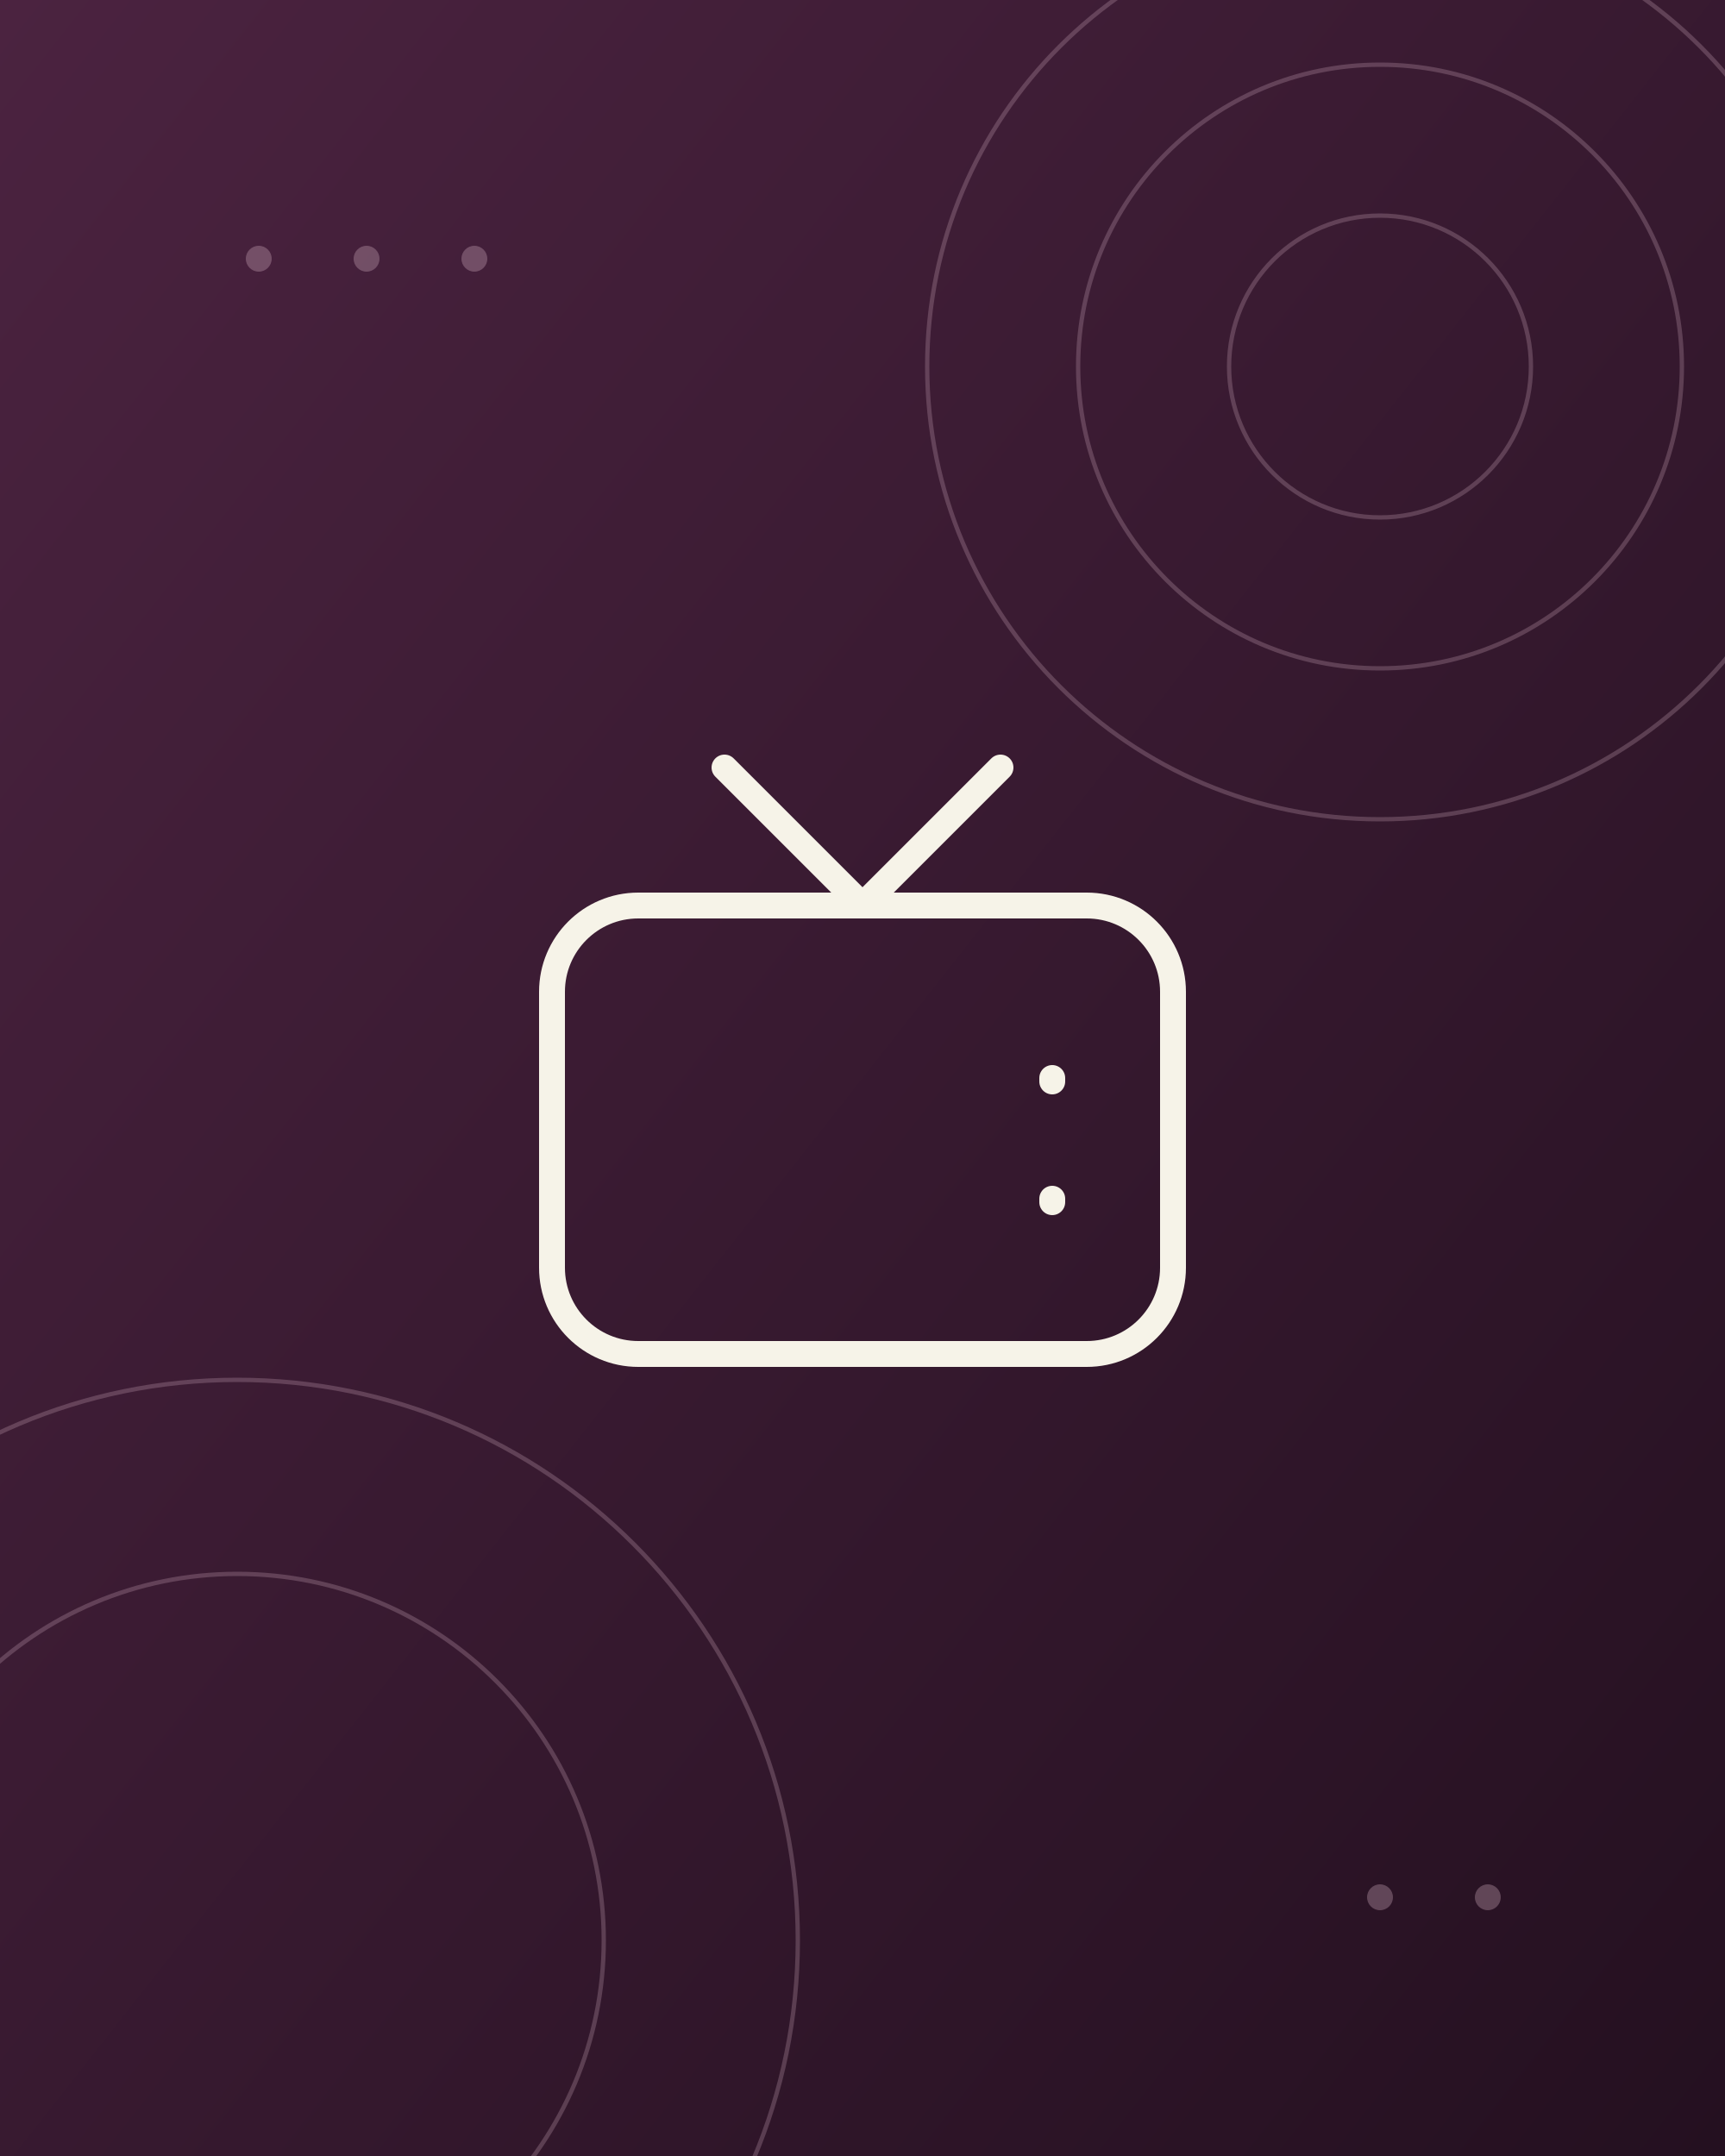
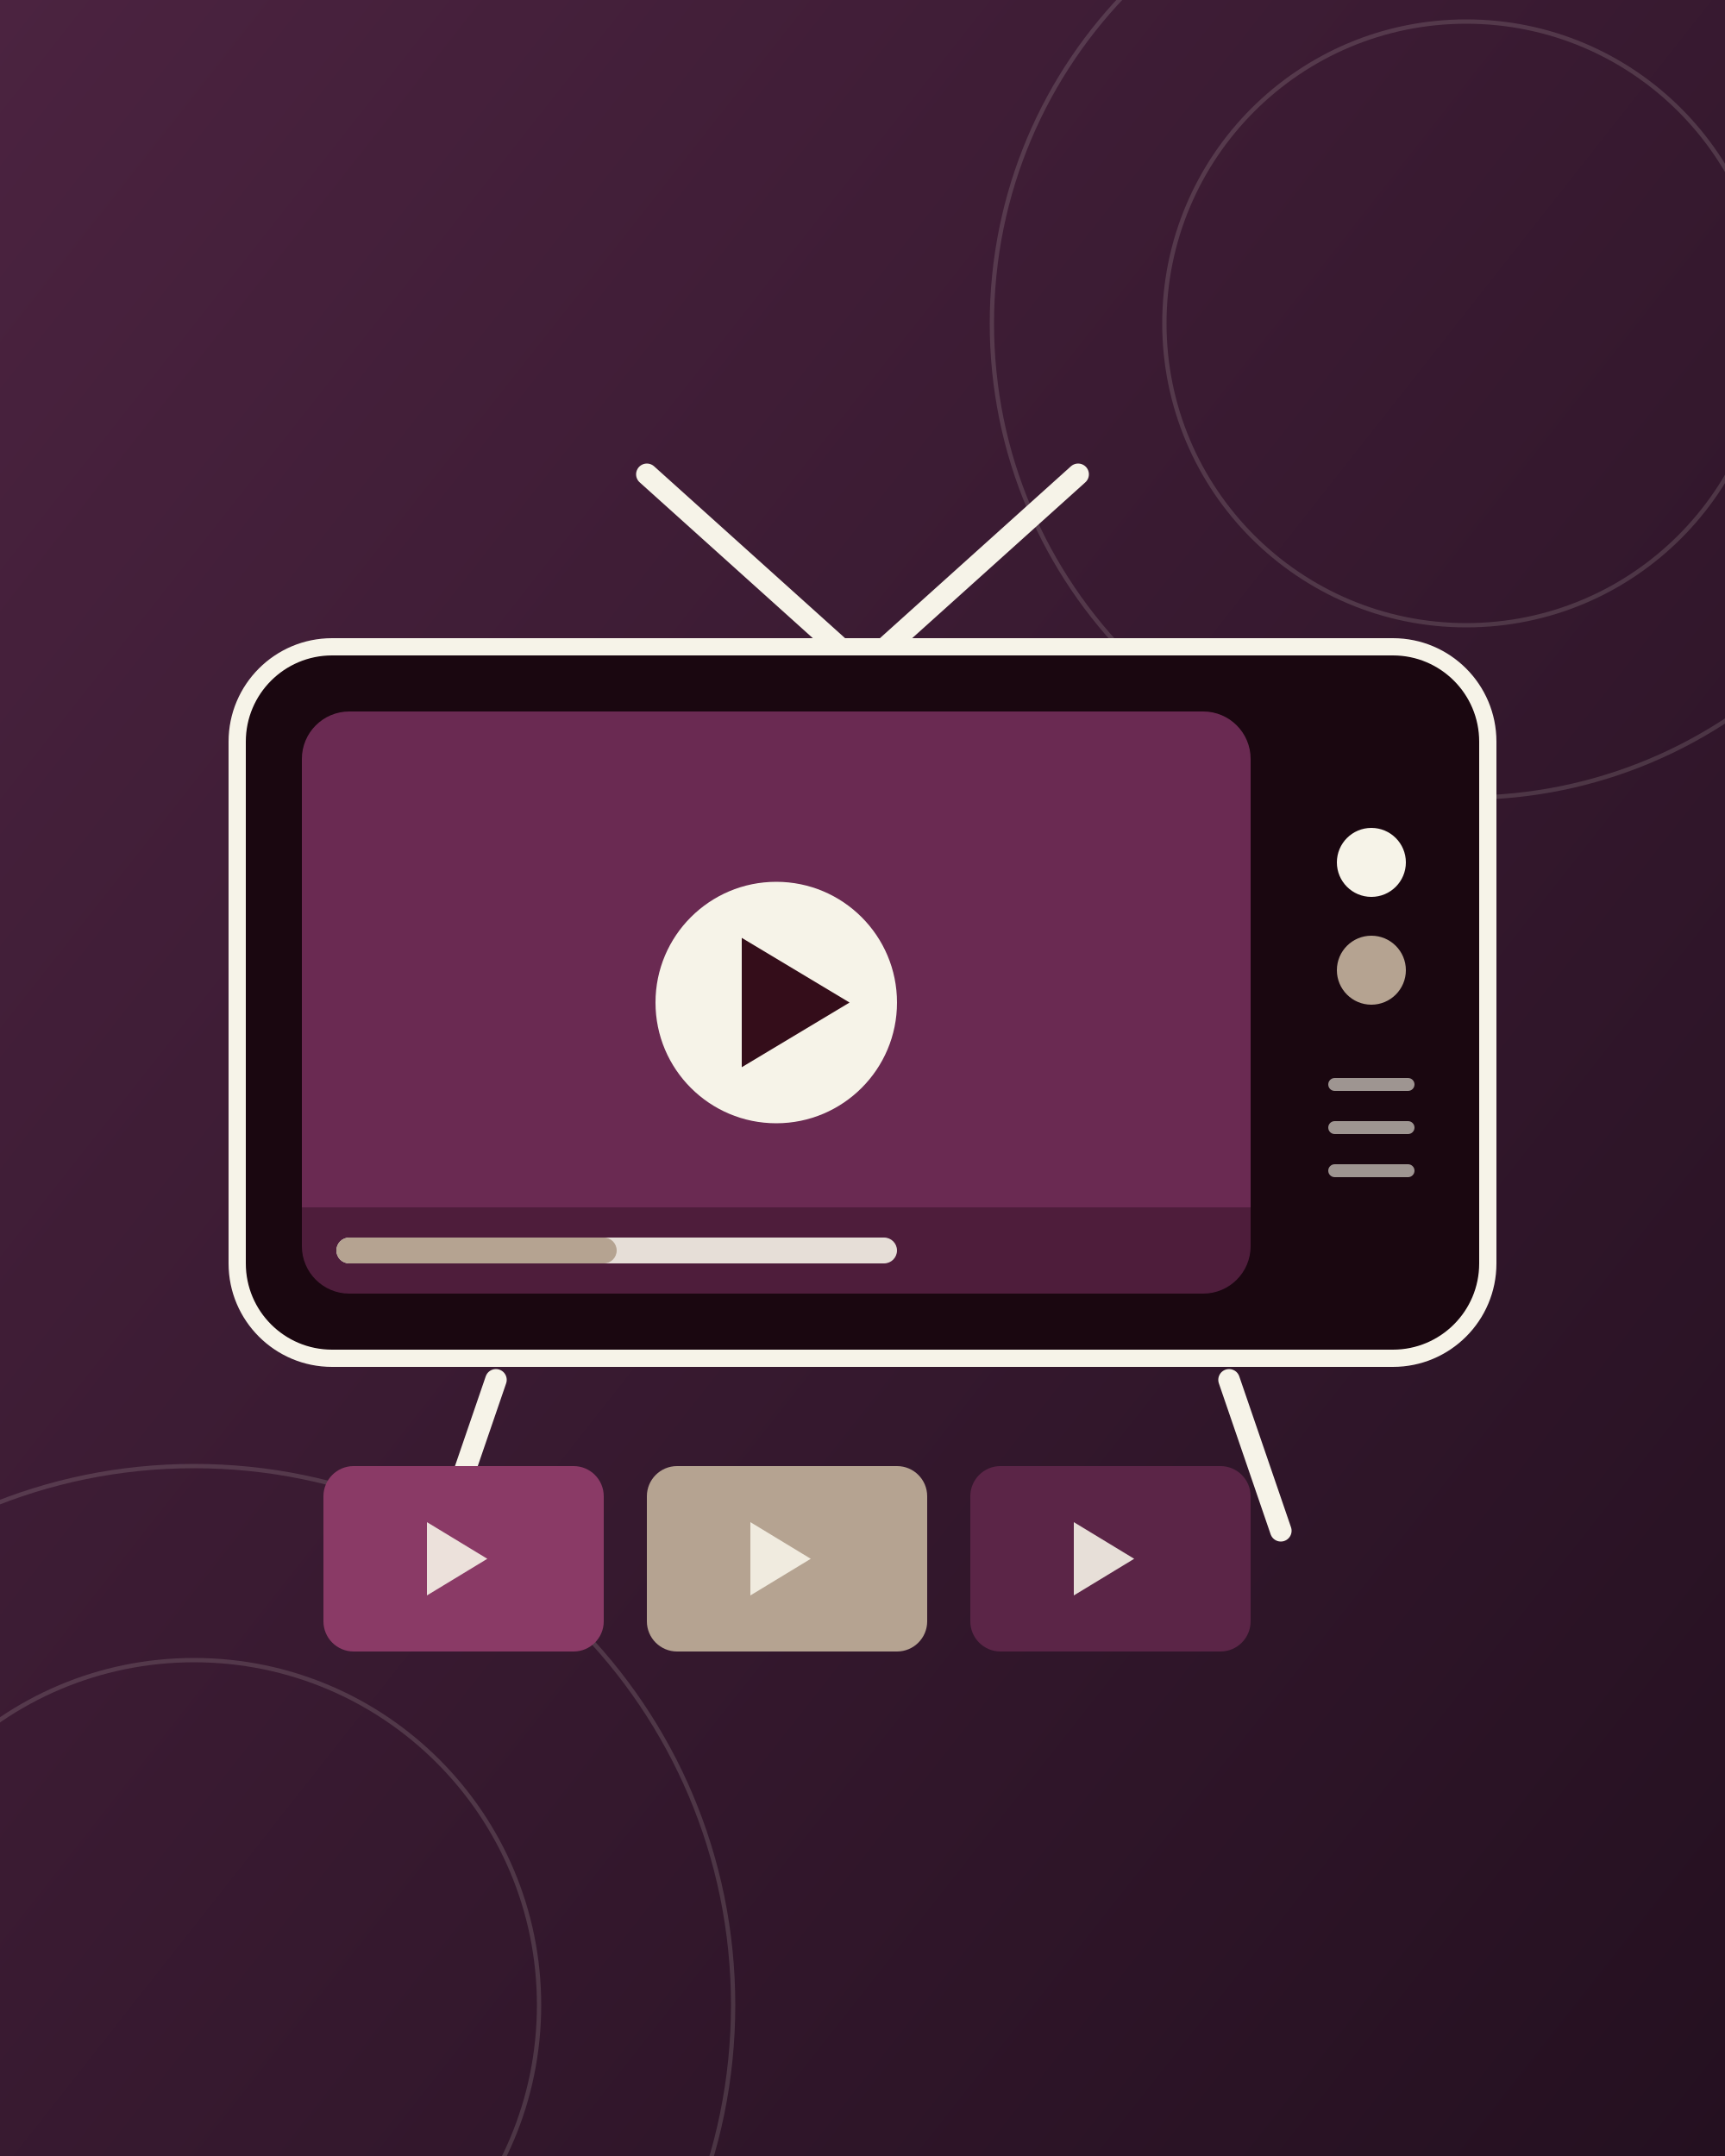
<svg xmlns="http://www.w3.org/2000/svg" viewBox="0 0 800 1000" preserveAspectRatio="xMidYMid slice">
  <defs>
    <linearGradient id="g" x1="0" y1="0" x2="1" y2="1">
      <stop offset="0" stop-color="#4B2340" />
      <stop offset="1" stop-color="#241020" />
    </linearGradient>
+     <linearGradient id="s" x1="0" y1="0" x2="0" y2="1">
+       <stop offset="0" stop-color="#fff" stop-opacity=".16" />
+       <stop offset="1" stop-color="#fff" stop-opacity="0" />
+     </linearGradient>
  </defs>
  <rect width="800" height="1000" fill="url(#g)" />
-   <g fill="none" stroke="#C9A6B8" stroke-opacity=".28" stroke-width="2">
-     <circle cx="640" cy="170" r="210" />
-     <circle cx="640" cy="170" r="140" />
-     <circle cx="640" cy="170" r="70" />
-     <circle cx="110" cy="900" r="260" />
-     <circle cx="110" cy="900" r="170" />
+   <g fill="none" stroke="#F6F3E8" stroke-opacity=".14" stroke-width="2">
+     <circle cx="680" cy="150" r="220" />
+     <circle cx="680" cy="150" r="140" />
+     <circle cx="90" cy="930" r="250" />
+     <circle cx="90" cy="930" r="160" />
  </g>
-   <g fill="#C9A6B8" fill-opacity=".35">
-     <circle cx="120" cy="120" r="6" />
-     <circle cx="170" cy="120" r="6" />
-     <circle cx="220" cy="120" r="6" />
-     <circle cx="690" cy="880" r="6" />
-     <circle cx="640" cy="880" r="6" />
-   </g>
-   <g transform="translate(400 500) scale(16) translate(-12 -12)" fill="none" stroke="#F6F3E8" stroke-width=".75" stroke-linecap="round" stroke-linejoin="round">
-     <rect x="3" y="7" width="18" height="13" rx="2.5" />
-     <path d="M8 3l4 4 4-4" />
-     <path d="M17.5 12v.1M17.5 15.5v.1" />
-   </g>
+   <path d="M300 220l100 90 100-90" fill="none" stroke="#F6F3E8" stroke-width="10" stroke-linecap="round" stroke-linejoin="round" />
+   <rect x="110" y="300" width="580" height="330" rx="44" fill="#1A0710" stroke="#F6F3E8" stroke-width="8" />
+   <rect x="140" y="330" width="440" height="270" rx="22" fill="#6A2A52" />
+   <circle cx="360" cy="465" r="56" fill="#F6F3E8" />
+   <path d="M344 435v60l50-30z" fill="#340D1A" />
+   <rect x="140" y="560" width="440" height="40" rx="0" fill="#1A0710" opacity=".35" />
+   <rect x="156" y="574" width="260" height="12" rx="6" fill="#F6F3E8" opacity=".9" />
+   <rect x="156" y="574" width="130" height="12" rx="6" fill="#B5A391" />
+   <circle cx="636" cy="400" r="16" fill="#F6F3E8" />
+   <circle cx="636" cy="450" r="16" fill="#B5A391" />
+   <rect x="616" y="500" width="40" height="6" rx="3" fill="#F6F3E8" opacity=".6" />
+   <rect x="616" y="520" width="40" height="6" rx="3" fill="#F6F3E8" opacity=".6" />
+   <rect x="616" y="540" width="40" height="6" rx="3" fill="#F6F3E8" opacity=".6" />
+   <path d="M230 640l-24 70M570 640l24 70" stroke="#F6F3E8" stroke-width="10" stroke-linecap="round" />
+   <rect x="150" y="680" width="130" height="86" rx="14" fill="#8A3A66" />
+   <path d="M198 706v34l28-17z" fill="#F6F3E8" opacity=".9" />
+   <rect x="300" y="680" width="130" height="86" rx="14" fill="#B5A391" />
+   <path d="M348 706v34l28-17z" fill="#F6F3E8" opacity=".9" />
+   <rect x="450" y="680" width="130" height="86" rx="14" fill="#5B2547" />
+   <path d="M498 706v34l28-17z" fill="#F6F3E8" opacity=".9" />
</svg>
